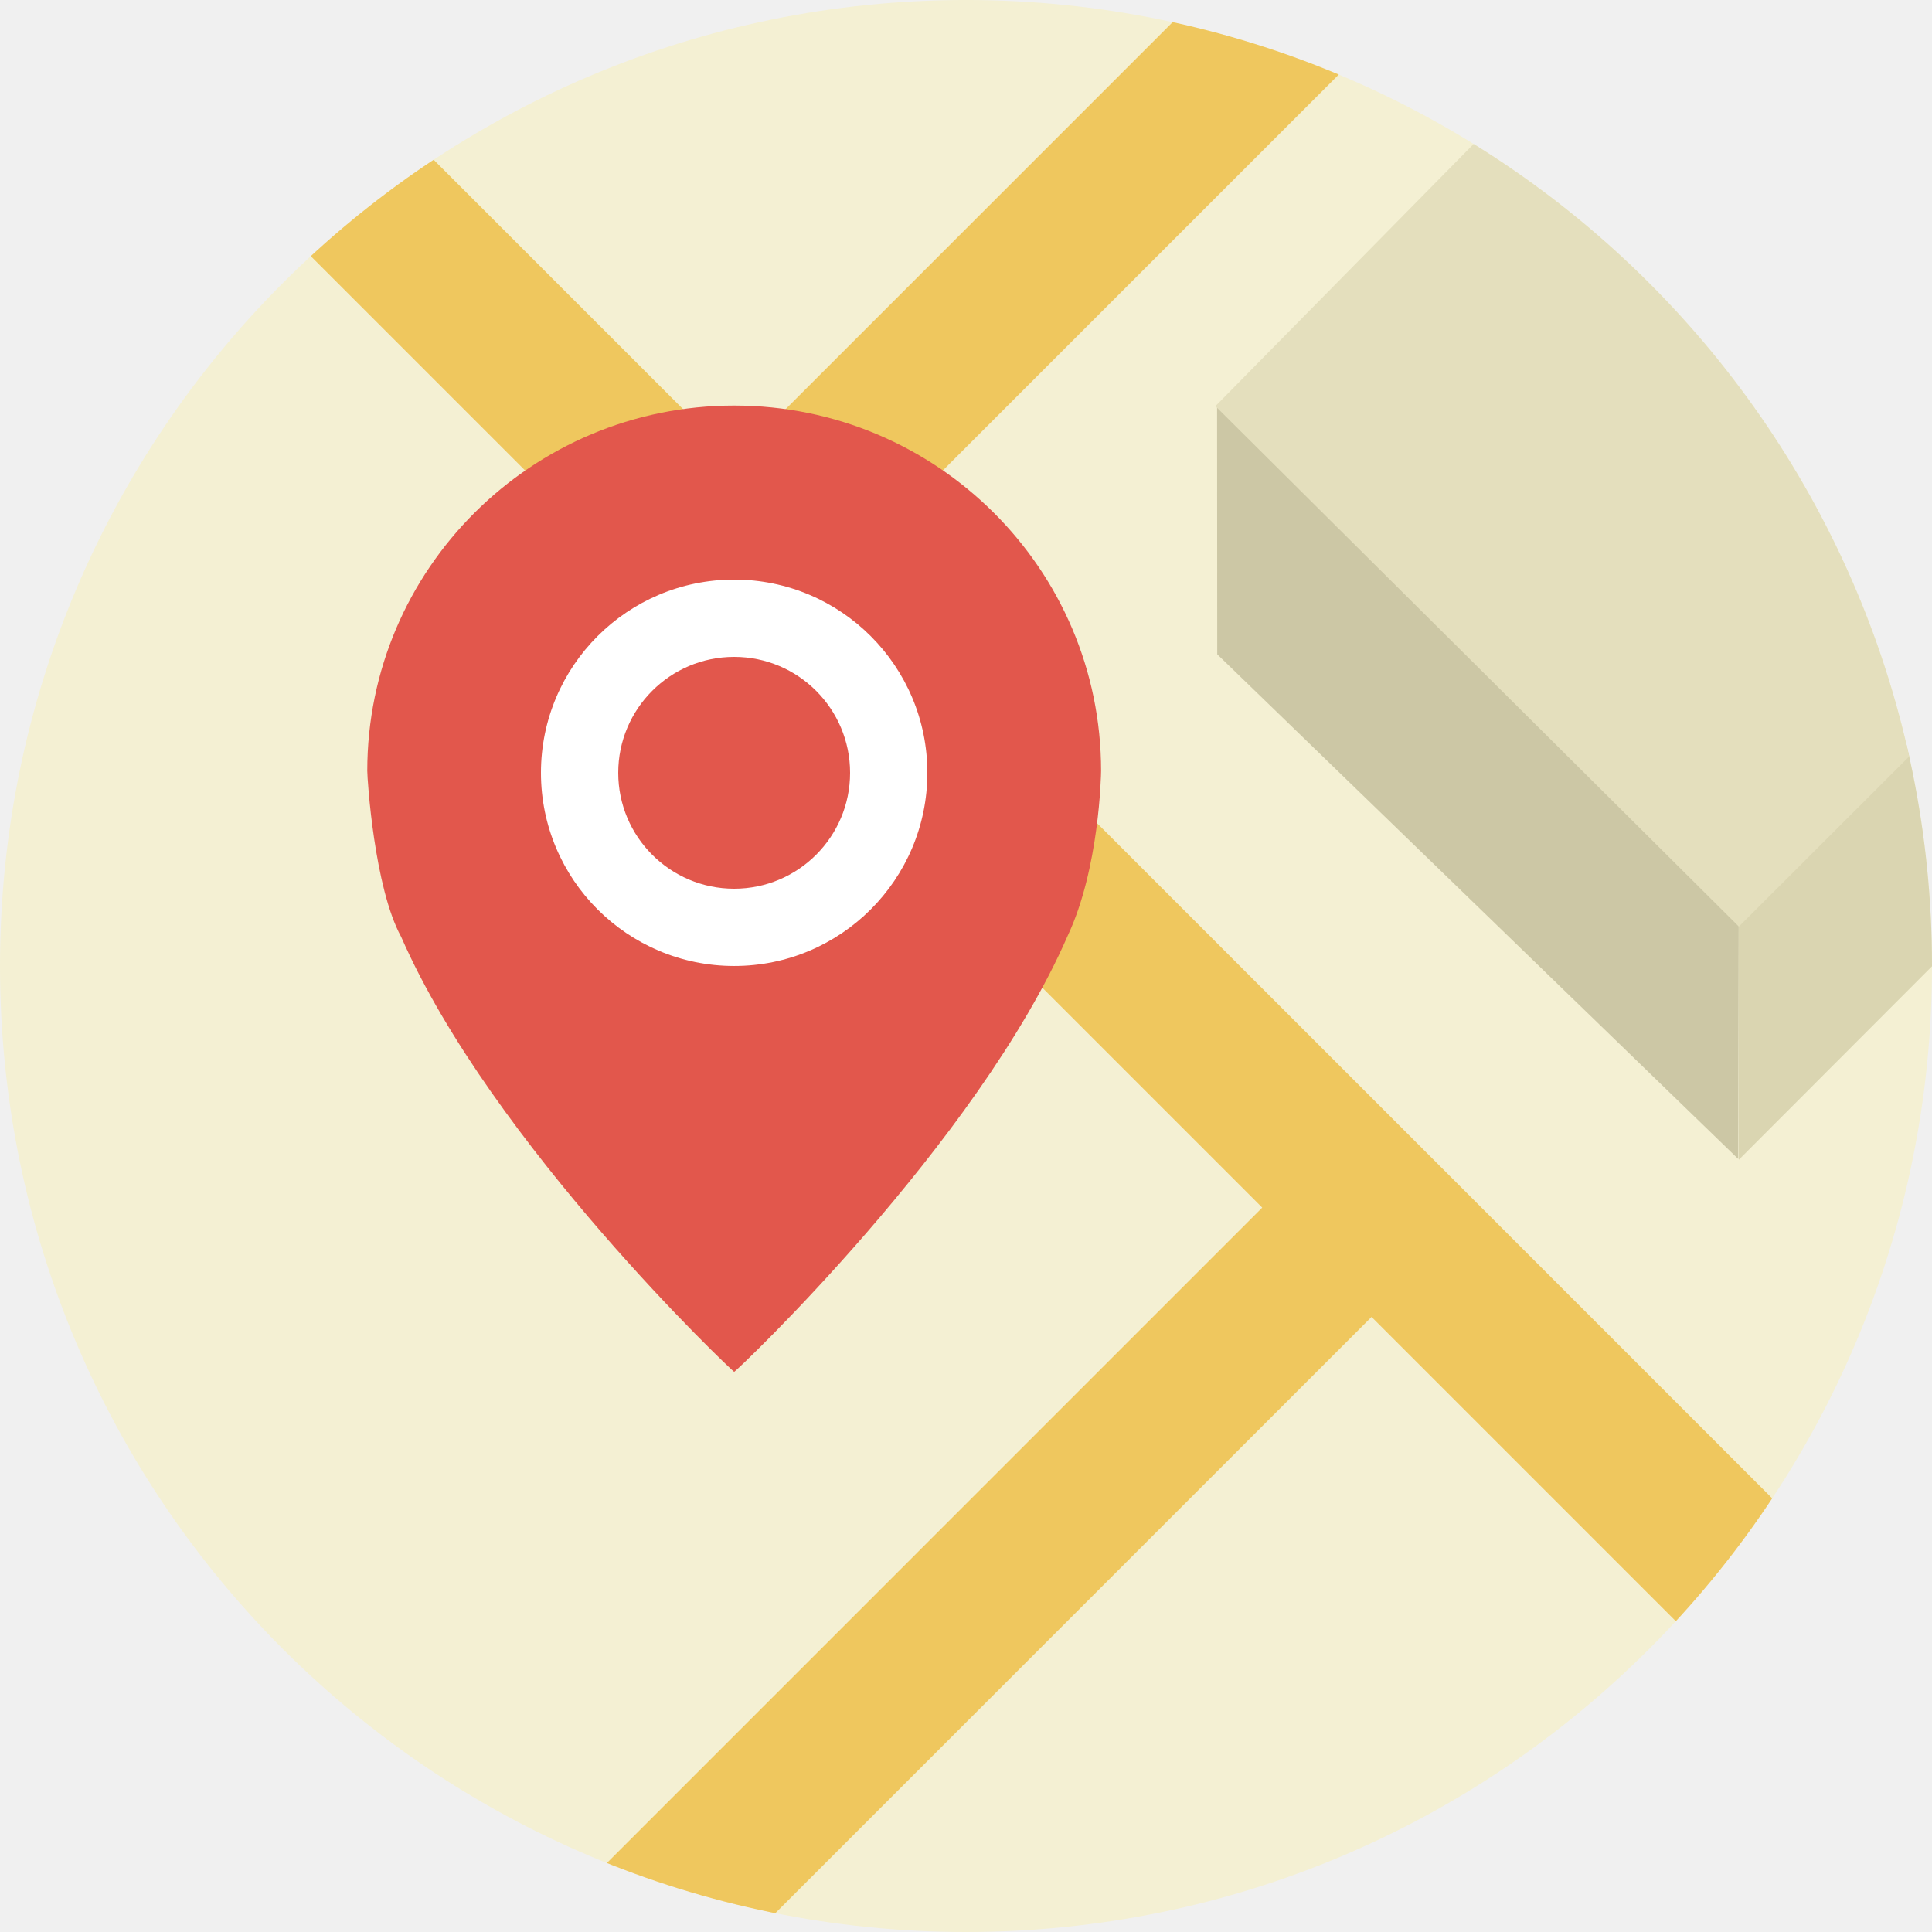
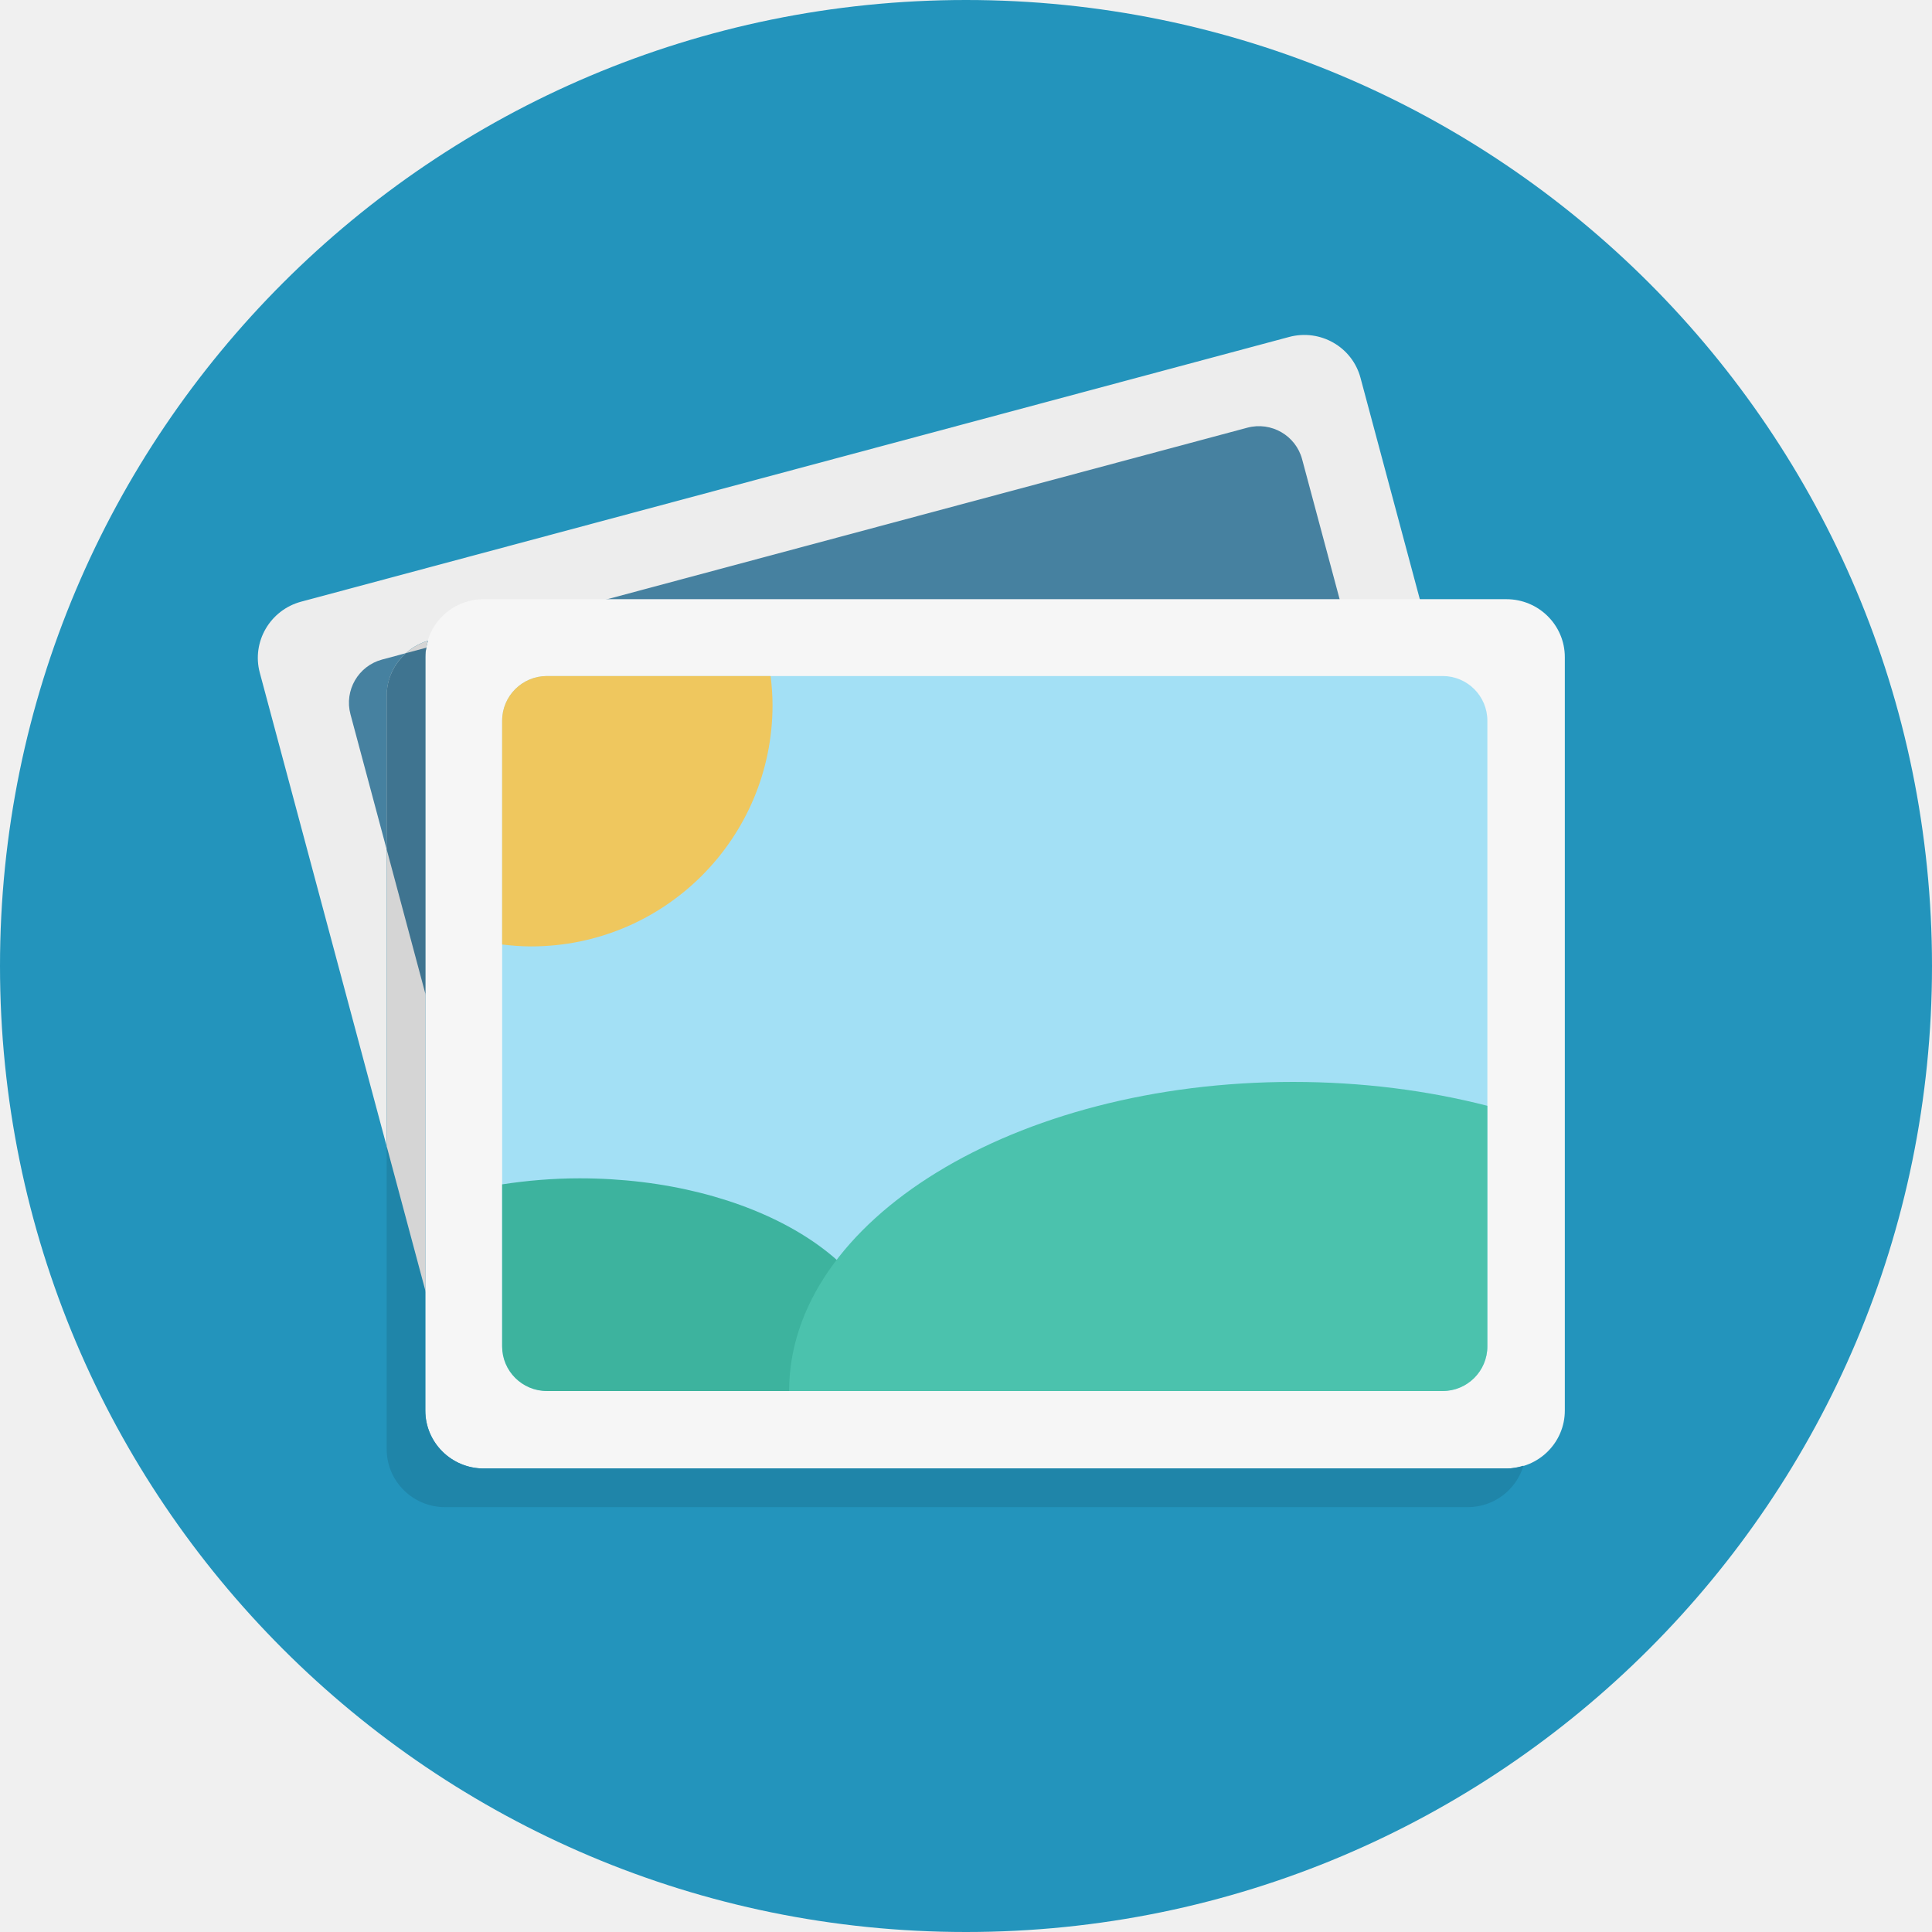
- <svg xmlns="http://www.w3.org/2000/svg" xmlns:xlink="http://www.w3.org/1999/xlink" width="100" height="100" viewBox="0 0 100 100">
-   <path fill="#F4F0D3" d="M50-.001c27.614 0 50 22.386 50 50s-22.386 50.001-50 50.001-50-22.387-50-50.001 22.386-50 50-50z" />
-   <defs>
-     <path id="a" d="M50-.001c27.614 0 50 22.386 50 50s-22.386 50.001-50 50.001-50-22.387-50-50.001 22.386-50 50-50z" />
-   </defs>
-   <clipPath id="b">
-     <use xlink:href="#a" overflow="visible" />
-   </clipPath>
-   <g clip-path="url(#b)">
-     <path fill="#EFC75E" d="M99.484 85.309l-55.819-55.82 44.663-44.663-5.656-5.657-44.663 44.663-34.82-34.819-5.674 5.674 67.818 67.819-47.661 47.664 5.656 5.657 47.663-47.663 22.819 22.818 5.674-5.673z" />
-     <path fill="#CCC7A5" d="M63.004 33.866l-.008-12.859 27 26.156-.023 12.827-26.969-26.124z" />
-     <path fill="#DAD5B1" d="M126.996 22.979l-.055-13.003-36.941 37.023v13.031l36.996-37.051z" />
-     <path fill="#E4DFBD" d="M62.91 21.022l32.18-32.671 27 27.562-32.086 32.046-27.094-26.937z" />
-     <path fill="#E2574C" d="M38.002 20.992c10.488 0 18.99 8.466 18.99 18.909 0 .203-.093 5.063-1.726 8.528-4.678 10.741-17.248 22.64-17.265 22.578-.02.041-12.536-11.787-17.236-22.514-1.395-2.541-1.755-8.178-1.755-8.593.001-10.442 8.504-18.908 18.992-18.908z" />
-     <path fill="#fff" d="M38 29.999c-5.522 0-10 4.477-10 10 0 5.522 4.478 10 10 10s10-4.478 10-10c0-5.523-4.478-10-10-10zm0 16.001c-3.313 0-6-2.687-6-6s2.687-6 6-6 6 2.686 6 6-2.687 6-6 6z" />
-   </g>
+ <svg xmlns="http://www.w3.org/2000/svg" width="100" height="100" viewBox="0 0 100 100">
+   <path fill="#2394BC" d="M50 0c27.614 0 50 22.386 50 50s-22.386 50-50 50-50-22.386-50-50 22.386-50 50-50z" />
+   <path fill="#EDEDED" d="M15.592 31.141l51.129-13.699c1.613-.433 3.27.514 3.698 2.114l10.093 37.667c.43 1.601-.531 3.248-2.145 3.681l-51.129 13.7c-1.613.432-3.27-.515-3.698-2.115l-10.093-37.668c-.429-1.6.532-3.248 2.145-3.68z" />
+   <path fill="#4681A0" d="M19.78 34.137l44.78-11.999c1.237-.331 2.508.4 2.838 1.634l8.382 31.28c.331 1.233-.403 2.503-1.641 2.834l-44.78 11.999c-1.236.332-2.508-.4-2.838-1.635l-8.381-31.279c-.33-1.235.404-2.503 1.64-2.834z" />
+   <path fill="#F6F6F6" d="M25.038 31.014h52.933c1.67 0 3.024 1.343 3.024 3v38.996c0 1.656-1.354 2.999-3.024 2.999h-52.933c-1.671 0-3.024-1.343-3.024-2.999v-38.996c0-1.658 1.353-3 3.024-3z" />
+   <path fill="#A3E0F5" d="M28.309 34.991h46.36c1.28 0 2.317 1.036 2.317 2.313v32.383c0 1.277-1.037 2.312-2.317 2.312h-46.36c-1.28 0-2.318-1.035-2.318-2.312v-32.382c-.001-1.278 1.037-2.314 2.318-2.314z" />
+   <path fill="#3DB39E" d="M30.004 60.99c-1.389 0-2.729.116-4.014.313v8.384c0 1.277 1.038 2.312 2.318 2.312h17.482c.131-.49.219-.989.219-1.502.001-5.25-7.165-9.507-16.005-9.507z" />
+   <path fill="#4BC2AD" d="M76.986 69.688v-12.452c-3.096-.796-6.497-1.236-10.064-1.236-14.402 0-26.077 7.164-26.077 16h33.824c1.28 0 2.317-1.035 2.317-2.312z" />
+   <path fill="#EFC75E" d="M25.99 37.305v11.583c.492.059.99.098 1.498.098 6.902 0 12.498-5.593 12.498-12.493 0-.509-.04-1.009-.099-1.502h-11.578c-1.281 0-2.319 1.036-2.319 2.314z" />
+   <path fill="#1F85A9" d="M77.971 76.009h-52.933c-1.671 0-3.024-1.343-3.024-2.999v-38.996c0-.299.058-.582.14-.854-1.236.377-2.14 1.505-2.14 2.854v38.996c0 1.656 1.354 2.999 3.024 2.999h52.933c1.369 0 2.513-.908 2.885-2.146-.282.086-.575.146-.885.146z" />
+   <path fill="#D5D5D5" d="M22.014 66.792v-32.778c0-.299.058-.582.14-.854-1.236.377-2.14 1.505-2.14 2.854v23.314l2 7.464z" />
+   <path fill="#3F7490" d="M21.014 33.806c-.611.545-1 1.327-1 2.208v7.948l2 7.464v-17.412c0-.168.021-.33.052-.489l-1.052.281z" />
</svg>
